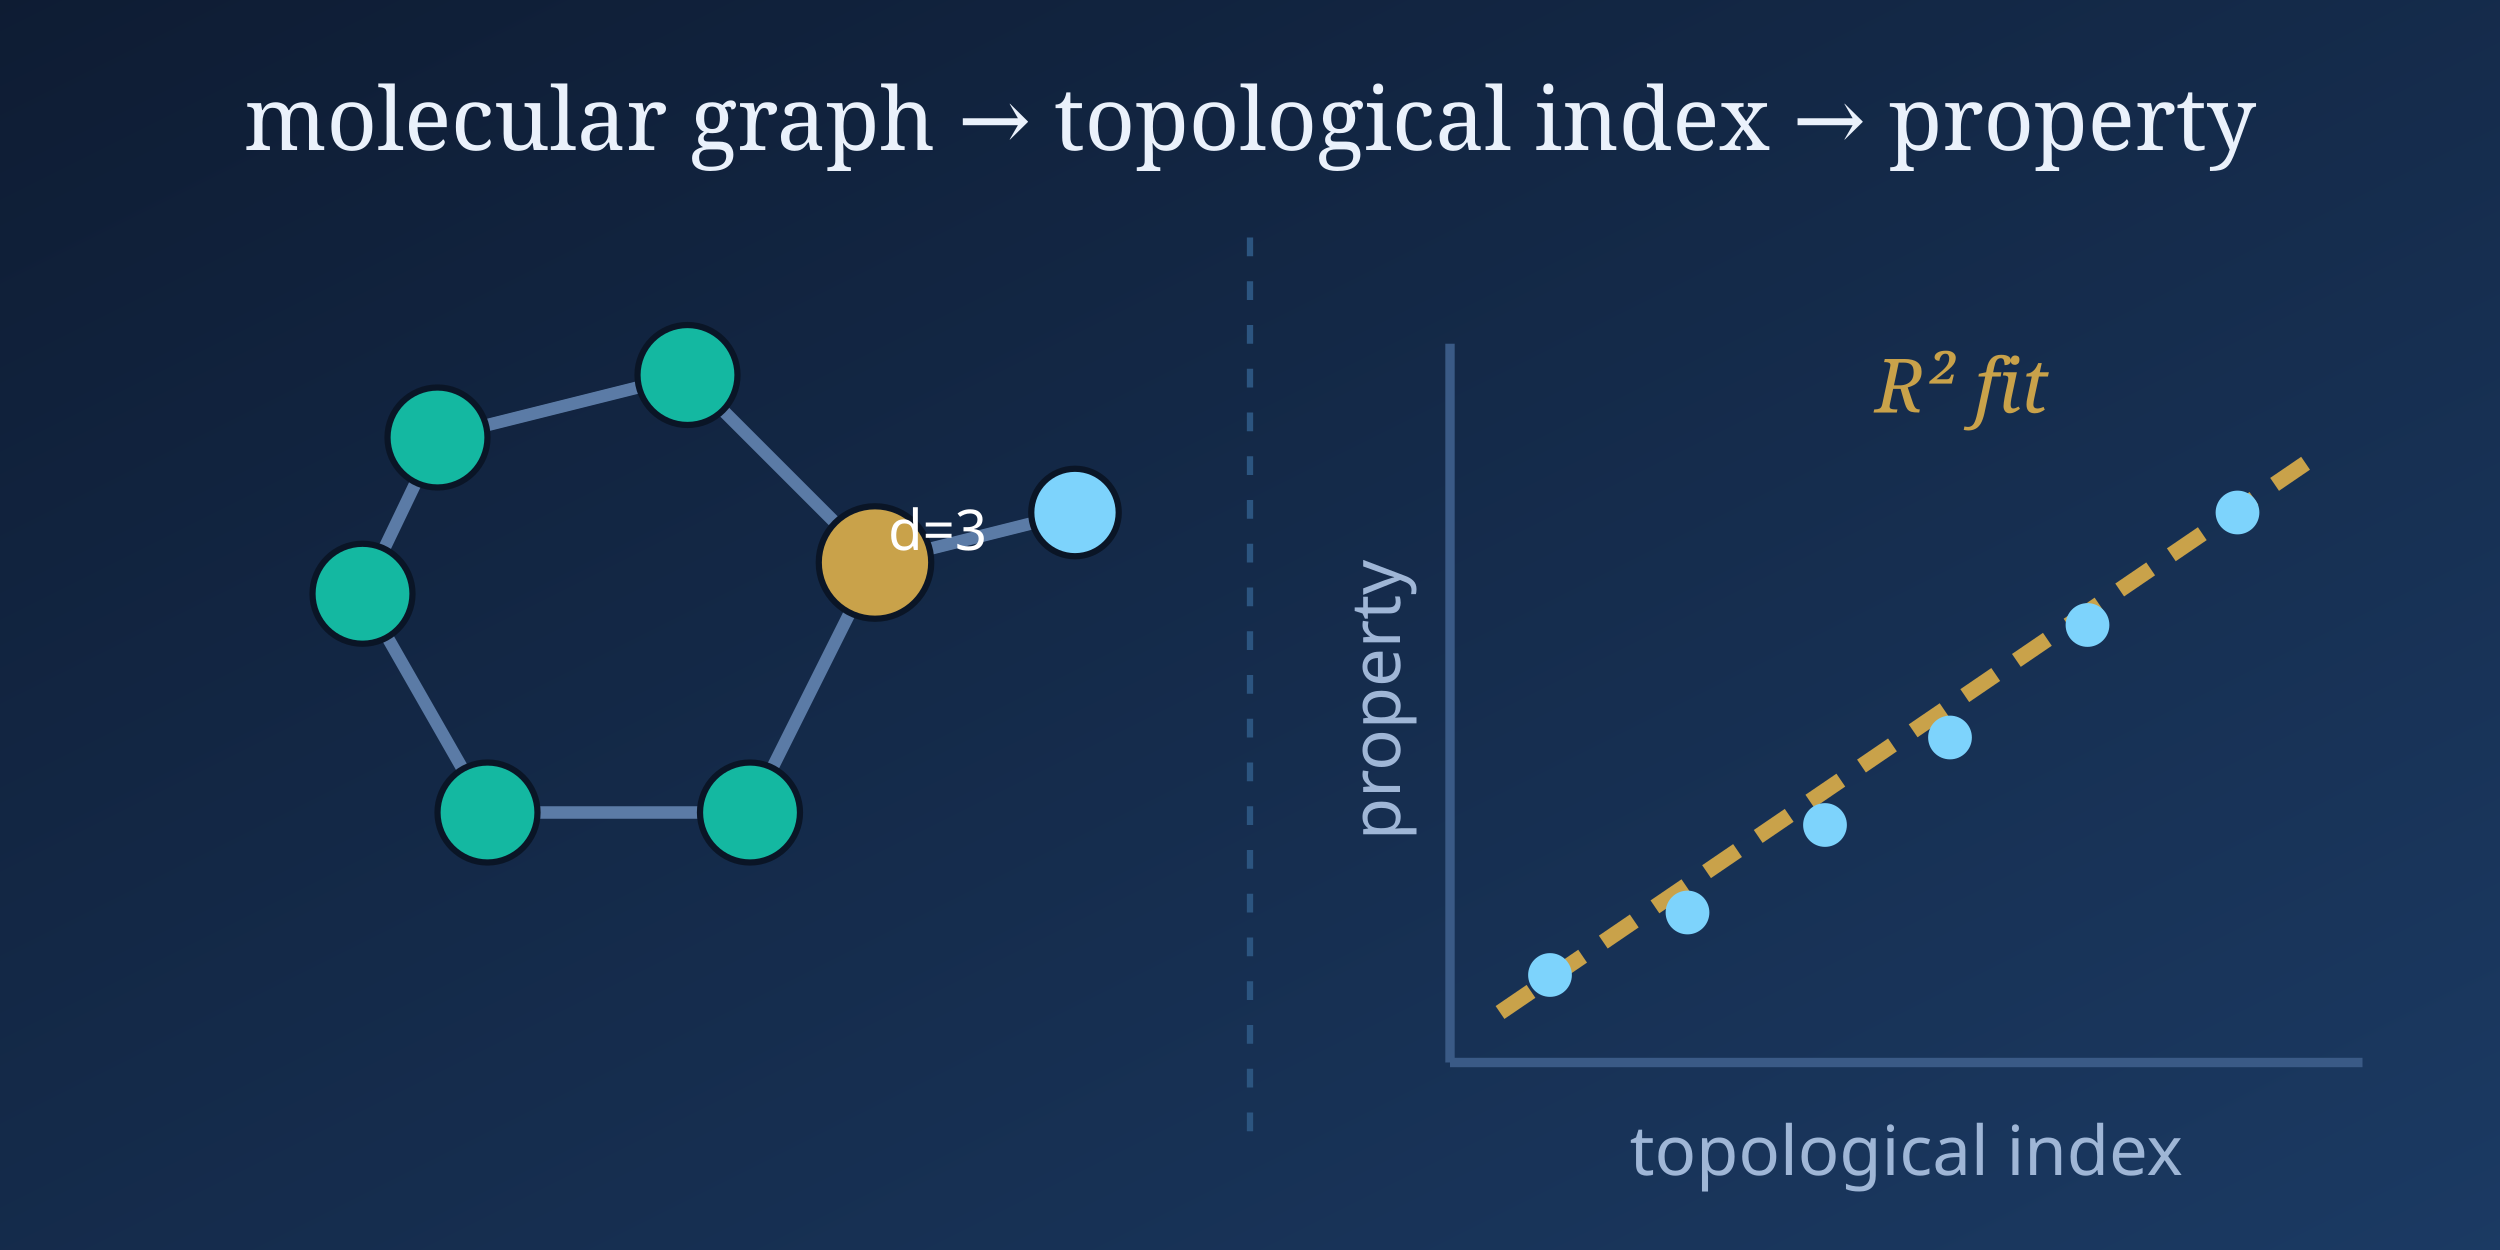
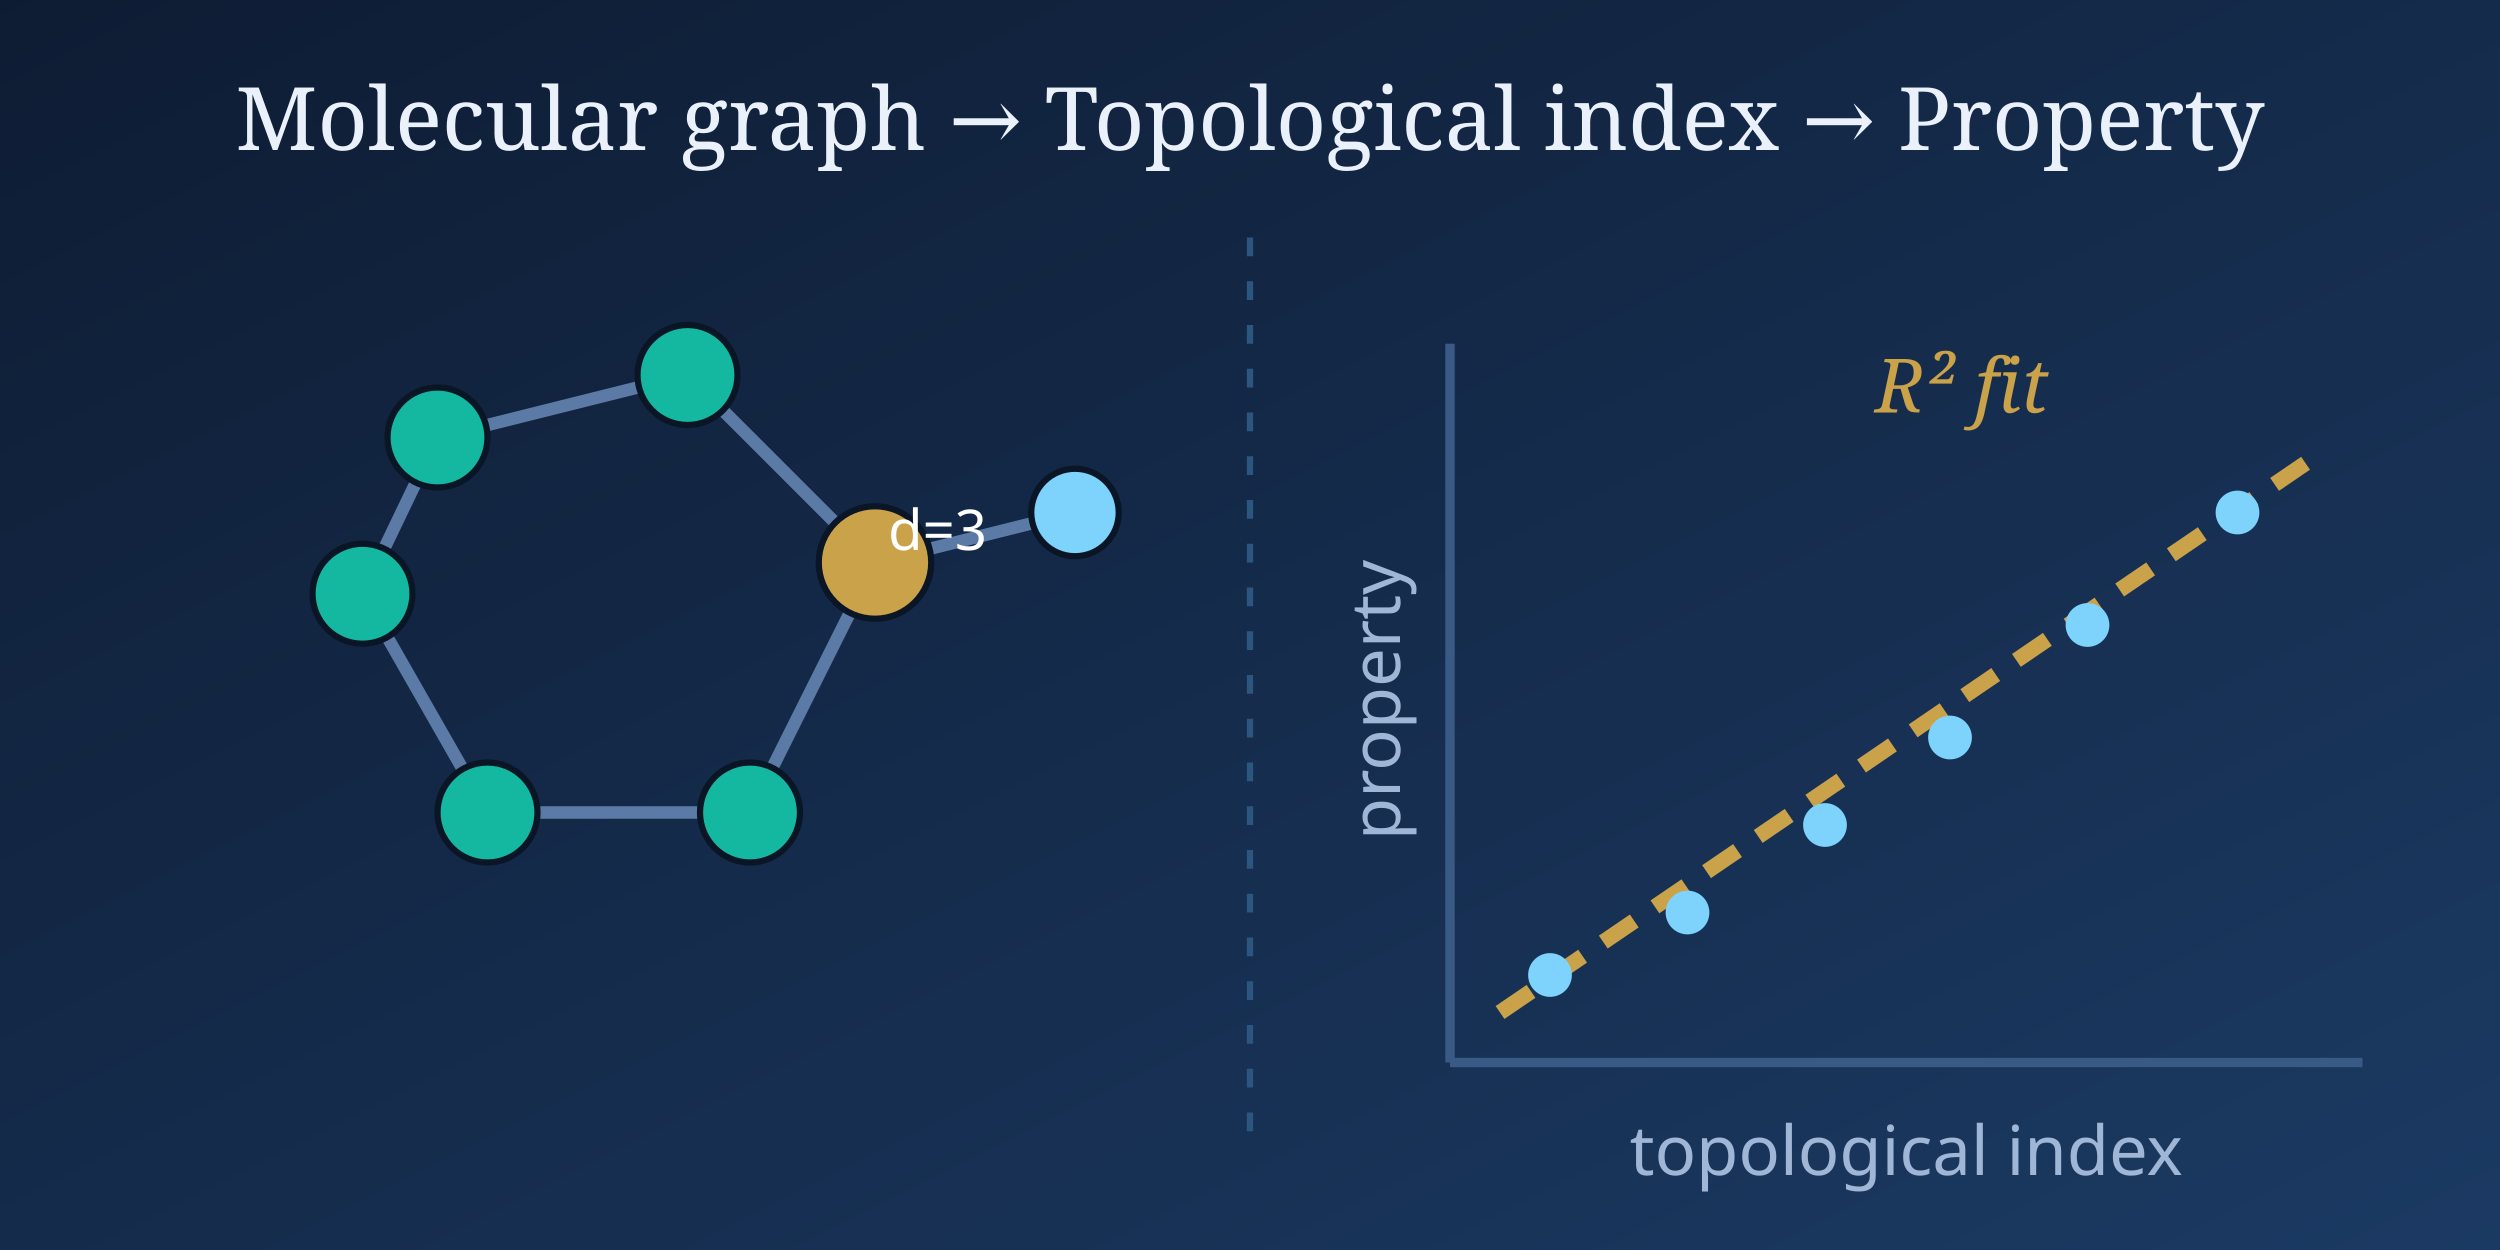
<svg xmlns="http://www.w3.org/2000/svg" viewBox="0 0 400 200" role="img" aria-label="Molecular graph mapped to a property by QSPR regression">
  <defs>
    <linearGradient id="bg1" x1="0" y1="0" x2="1" y2="1">
      <stop offset="0" stop-color="#0e1c33" />
      <stop offset="1" stop-color="#1b3a63" />
    </linearGradient>
  </defs>
  <rect width="400" height="200" fill="url(#bg1)" />
-   <text x="200" y="24" text-anchor="middle" fill="#eaf1fb" font-family="Georgia, serif" font-size="14">molecular graph → topological index → property</text>
+   <text x="200" y="24" text-anchor="middle" fill="#eaf1fb" font-family="Georgia, serif" font-size="14">Molecular graph → Topological index → Property</text>
  <line x1="200" y1="38" x2="200" y2="185" stroke="#2c5580" stroke-width="1" stroke-dasharray="3 4" />
  <g stroke="#5b7ba6" stroke-width="2">
    <line x1="70" y1="70" x2="110" y2="60" />
    <line x1="110" y1="60" x2="140" y2="90" />
    <line x1="140" y1="90" x2="120" y2="130" />
    <line x1="120" y1="130" x2="78" y2="130" />
    <line x1="78" y1="130" x2="58" y2="95" />
    <line x1="58" y1="95" x2="70" y2="70" />
    <line x1="140" y1="90" x2="172" y2="82" />
  </g>
  <g fill="#14b8a1" stroke="#0a1526" stroke-width="1">
    <circle cx="70" cy="70" r="8" />
    <circle cx="110" cy="60" r="8" />
    <circle cx="140" cy="90" r="9" fill="#c9a24a" />
    <circle cx="120" cy="130" r="8" />
    <circle cx="78" cy="130" r="8" />
    <circle cx="58" cy="95" r="8" />
    <circle cx="172" cy="82" r="7" fill="#7dd3fc" />
  </g>
  <text x="150" y="88" fill="#fff" font-family="sans-serif" font-size="9" text-anchor="middle">d=3</text>
  <text x="118" y="20" fill="#9fb6d6" font-family="sans-serif" font-size="10" text-anchor="middle" />
  <g stroke="#3a5a86" stroke-width="1.5">
    <line x1="232" y1="55" x2="232" y2="170" />
    <line x1="232" y1="170" x2="378" y2="170" />
  </g>
  <line x1="240" y1="162" x2="372" y2="72" stroke="#c9a24a" stroke-width="2.5" stroke-dasharray="6 4" />
  <g fill="#7dd3fc">
    <circle cx="248" cy="156" r="3.5" />
    <circle cx="270" cy="146" r="3.5" />
    <circle cx="292" cy="132" r="3.5" />
    <circle cx="312" cy="118" r="3.5" />
    <circle cx="334" cy="100" r="3.5" />
    <circle cx="358" cy="82" r="3.5" />
  </g>
  <text x="305" y="188" text-anchor="middle" fill="#9fb6d6" font-family="sans-serif" font-size="11">topological index</text>
  <text x="224" y="112" fill="#9fb6d6" font-family="sans-serif" font-size="11" transform="rotate(-90 224 112)" text-anchor="middle">property</text>
  <text x="300" y="66" fill="#c9a24a" font-family="Georgia, serif" font-style="italic" font-size="12">R² fit</text>
</svg>
